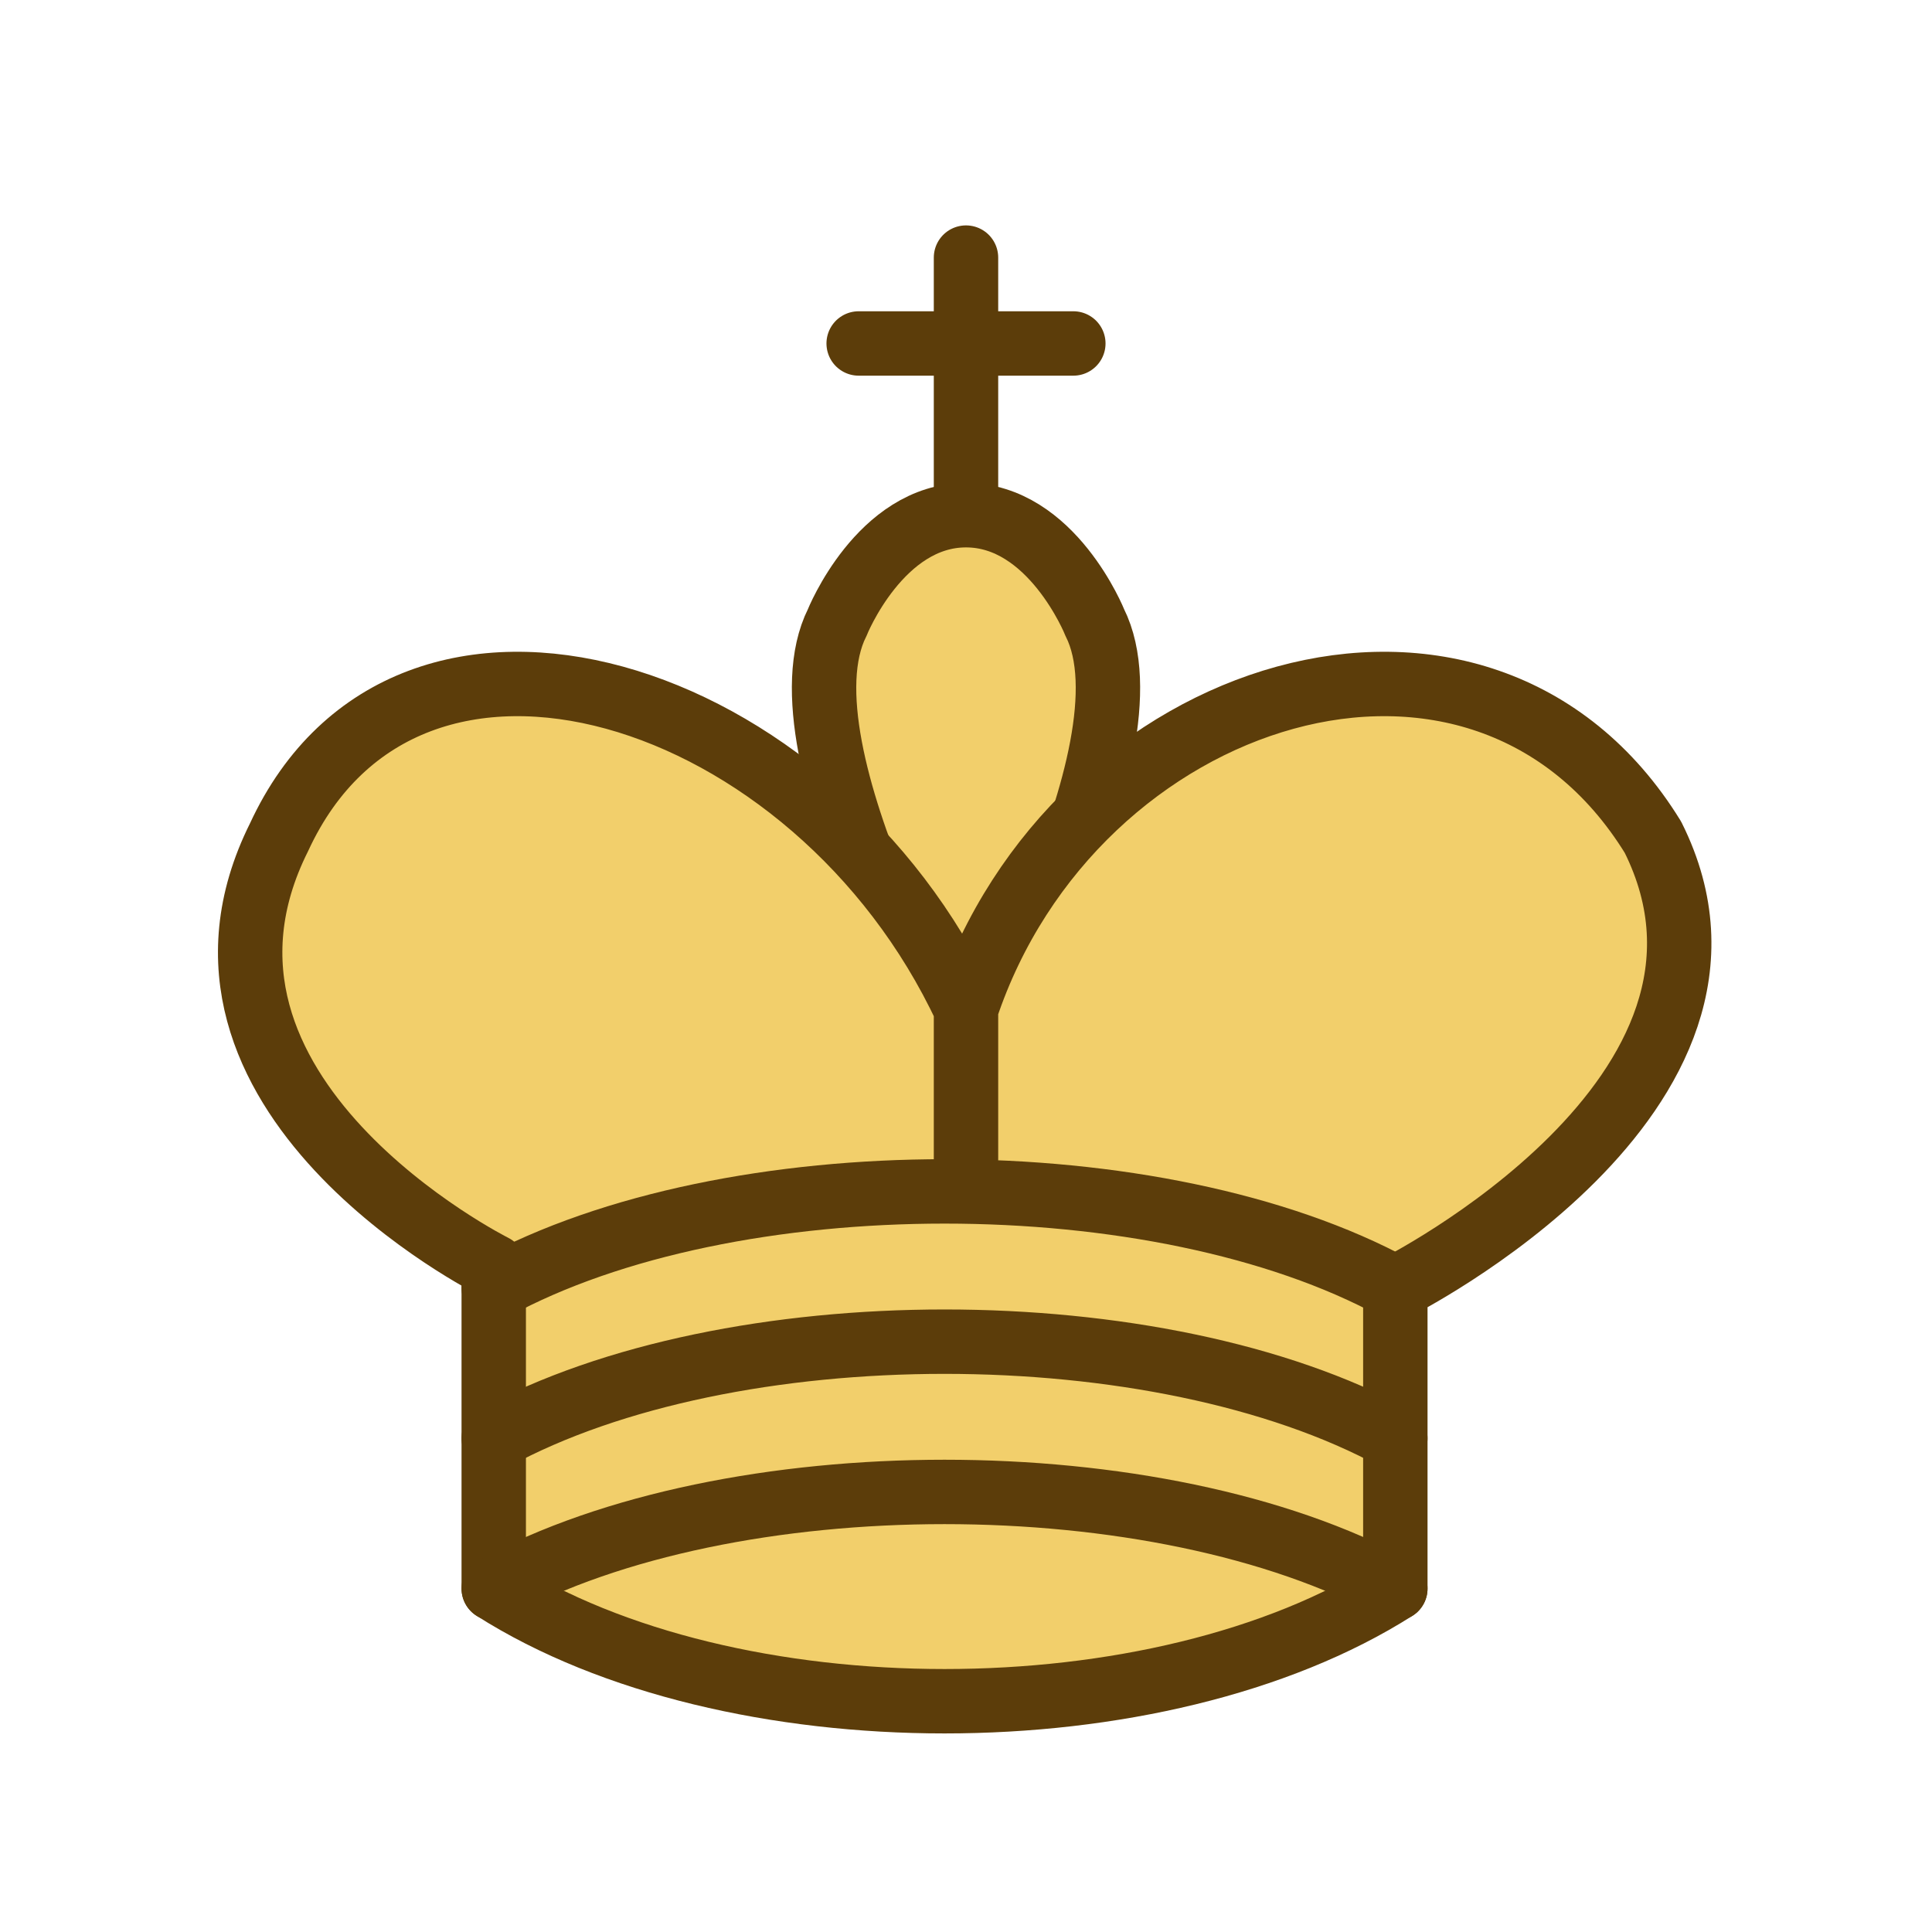
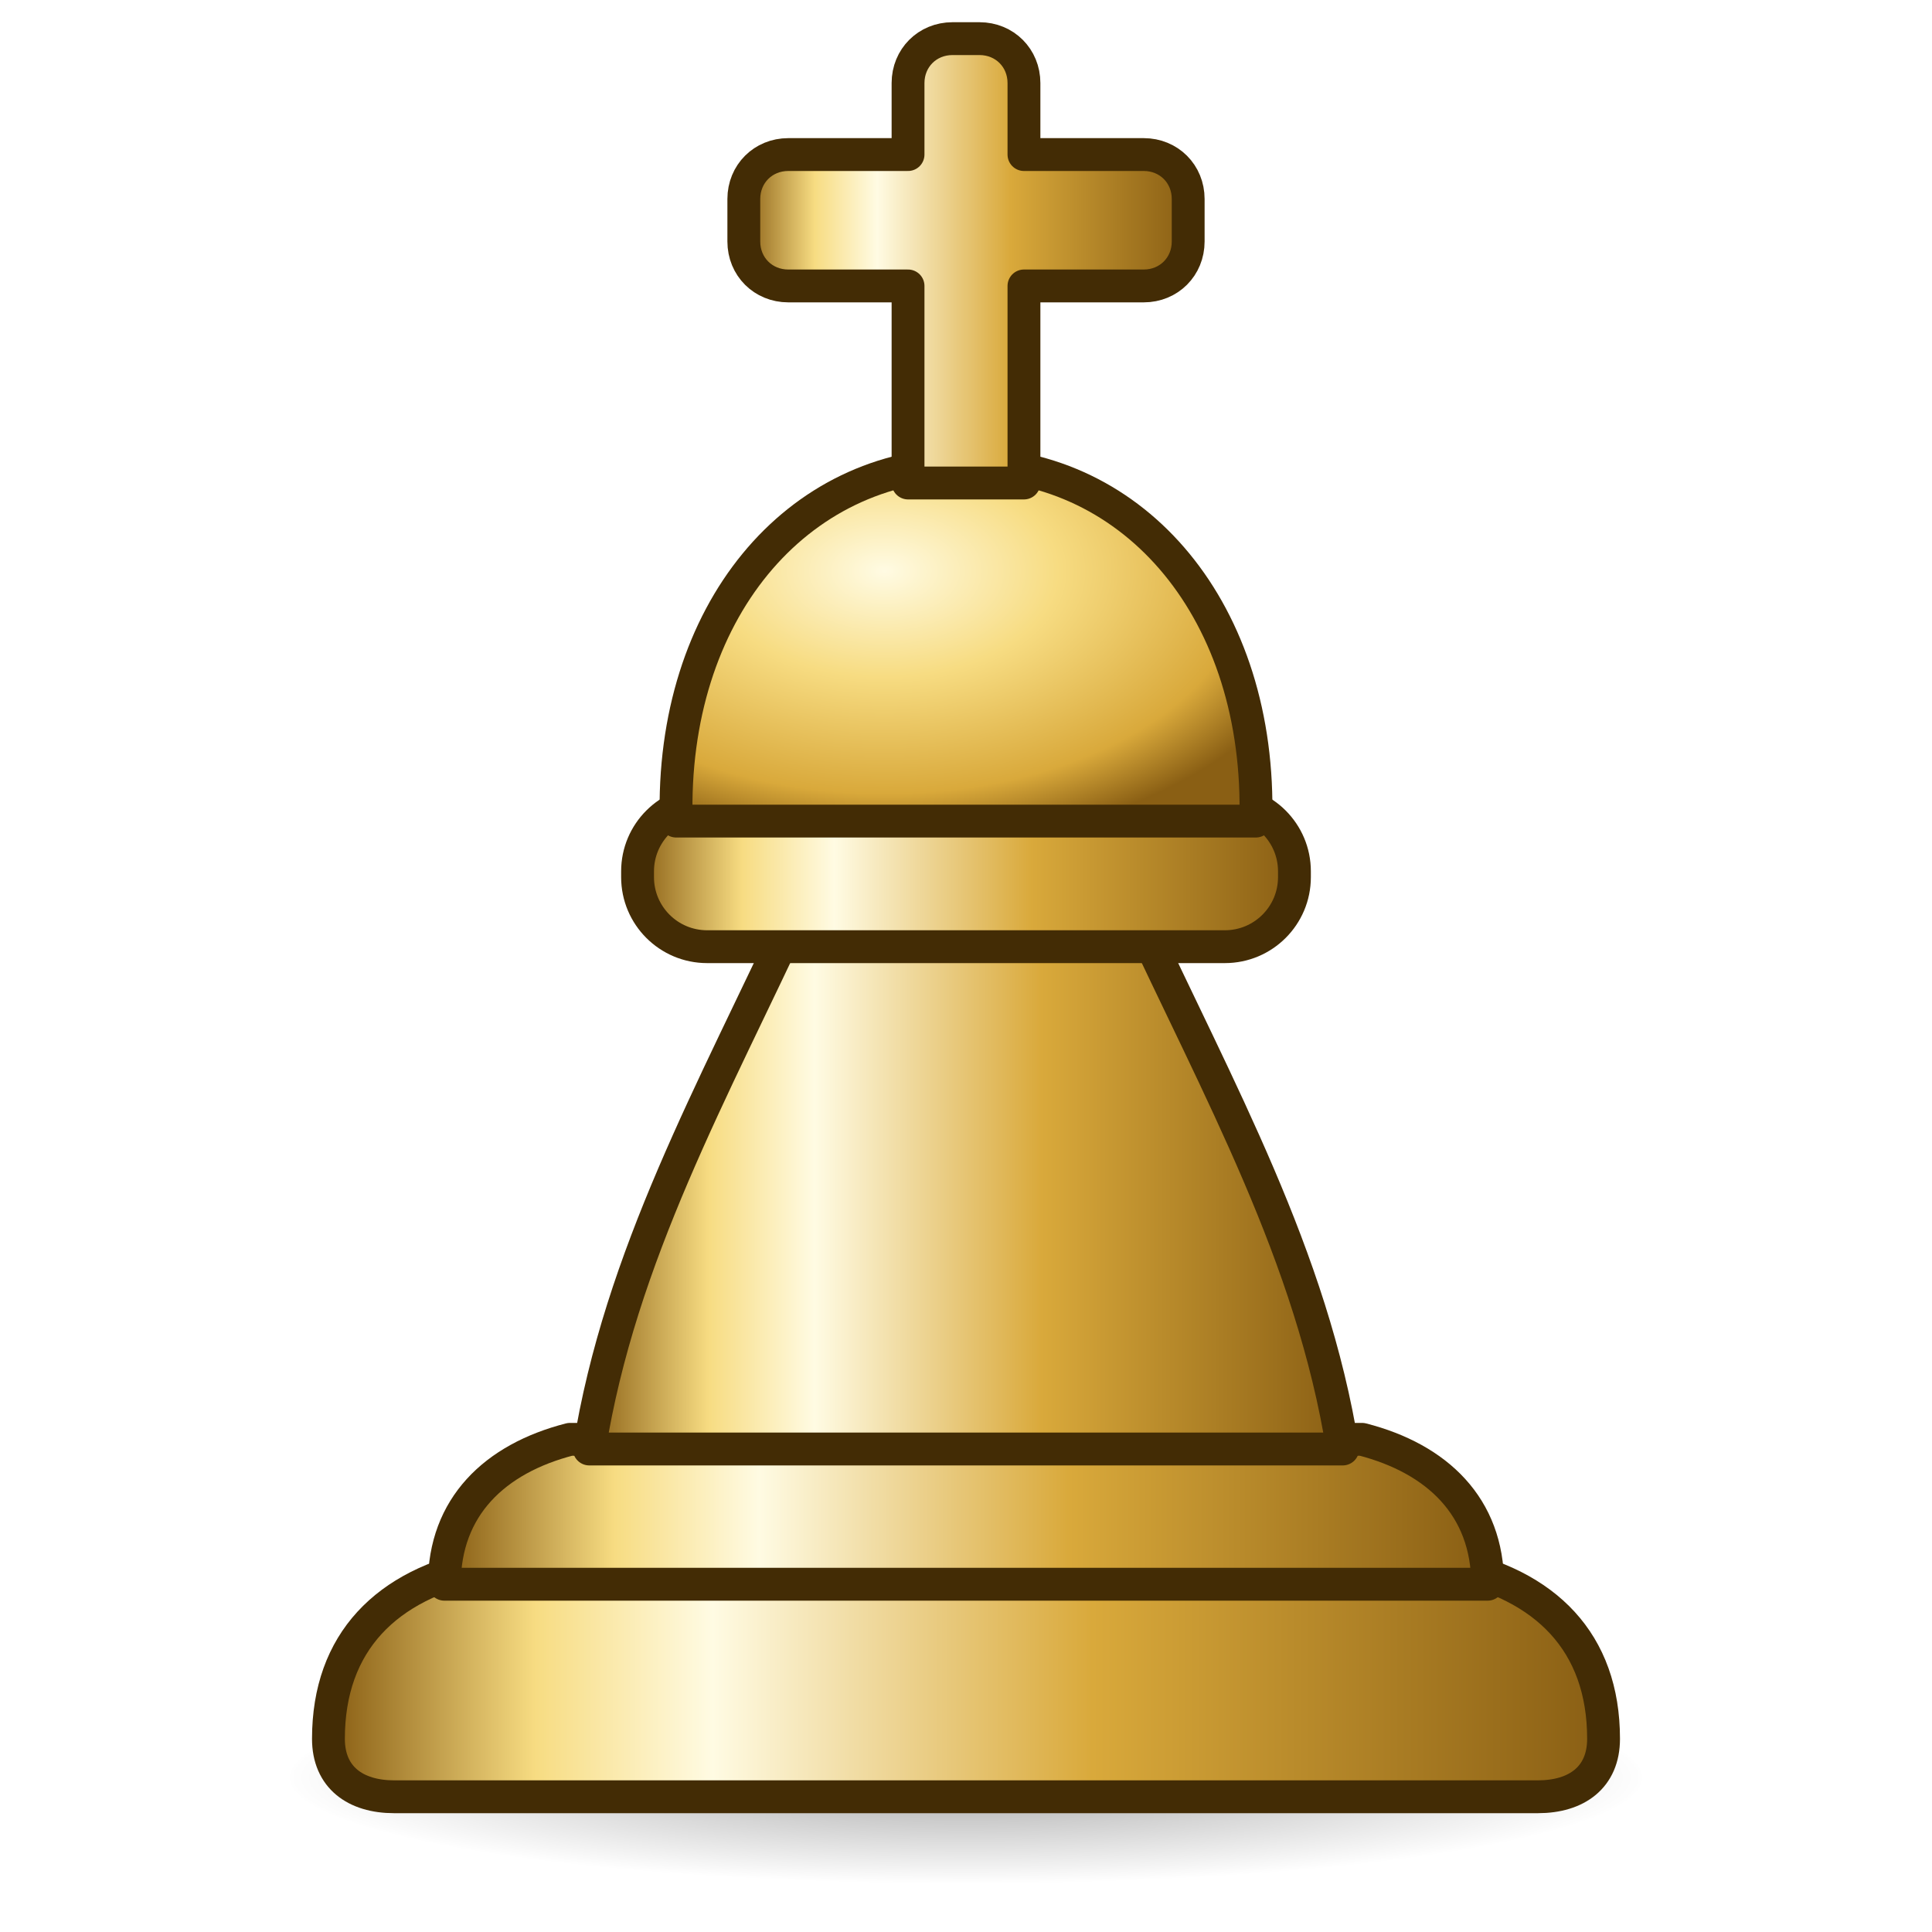
- <svg xmlns="http://www.w3.org/2000/svg" width="45" height="45">
-   <g fill="#5C3D0A">
-     <g fill="none" fill-rule="evenodd" stroke="#5C3D0A" stroke-width="1.5" stroke-linecap="round" stroke-linejoin="round">
-       <path d="M22.5 11.63V6M20 8h5" stroke-linejoin="miter" />
-       <path d="M22.5 25s4.5-7.5 3-10.5c0 0-1-2.5-3-2.5s-3 2.5-3 2.5c-1.5 3 3 10.5 3 10.5" fill="#F2CF6B" stroke-linecap="butt" stroke-linejoin="miter" />
-       <path d="M11.5 37c5.5 3.5 15.5 3.5 21 0v-7s9-4.5 6-10.5c-4-6.5-13.5-3.5-16 4V27v-3.5c-3.5-7.5-13-10.5-16-4-3 6 5 10 5 10V37z" fill="#F2CF6B" />
-       <path d="M11.5 30c5.5-3 15.5-3 21 0m-21 3.5c5.5-3 15.5-3 21 0m-21 3.5c5.5-3 15.5-3 21 0" />
-     </g>
+ <svg xmlns="http://www.w3.org/2000/svg" width="45" height="45" viewBox="0 0 100 100">
+   <defs>
+     <linearGradient id="zy" x1="0" y1="0" x2="1" y2="0">
+       <stop offset="0" stop-color="#8A5F14" />
+       <stop offset=".16" stop-color="#F7DC82" />
+       <stop offset=".3" stop-color="#FFFBE3" />
+       <stop offset=".6" stop-color="#D9A93B" />
+       <stop offset="1" stop-color="#8A5F14" />
+     </linearGradient>
+     <radialGradient id="ku" cx=".36" cy=".3" r=".78">
+       <stop offset="0" stop-color="#FFFBE3" />
+       <stop offset=".38" stop-color="#F7DC82" />
+       <stop offset=".8" stop-color="#D9A93B" />
+       <stop offset="1" stop-color="#8A5F14" />
+     </radialGradient>
+     <radialGradient id="sch" cx=".5" cy=".5" r=".5">
+       <stop offset="0" stop-color="#000" stop-opacity=".34" />
+       <stop offset="1" stop-color="#000" stop-opacity="0" />
+     </radialGradient>
+   </defs>
+   <ellipse cx="50" cy="92" rx="35" ry="5.5" fill="url(#sch)" />
+   <g fill="url(#zy)" stroke="#432C05" stroke-width="1.7" stroke-linejoin="round">
+     <path d="M17 90c0-5 3-8 8-9h50c5 1 8 4 8 9 0 2-1.4 3-3.4 3H20.4C18.4 93 17 92 17 90z" />
+   </g>
+   <g fill="url(#zy)" stroke="#432C05" stroke-width="1.7" stroke-linejoin="round">
+     <path d="M23 82c0-4 2.6-6.5 6.5-7.5h41c3.9 1 6.5 3.5 6.5 7.5z" />
+   </g>
+   <g fill="url(#zy)" stroke="#432C05" stroke-width="1.7" stroke-linejoin="round">
+     <path d="M30.5 75c1.6-10 6.4-18.5 10.8-28h17.4c4.4 9.5 9.2 18 10.8 28z" />
+   </g>
+   <g fill="url(#zy)" stroke="#432C05" stroke-width="1.7" stroke-linejoin="round">
+     <rect x="33" y="41.5" width="34" height="7.5" rx="3.6" />
+   </g>
+   <g fill="url(#ku)" stroke="#432C05" stroke-width="1.7" stroke-linejoin="round">
+     <path d="M35 42.5c-.3-10.8 6.2-18.5 15-18.5s15.3 7.7 15 18.5z" />
+   </g>
+   <g fill="url(#zy)" stroke="#432C05" stroke-width="1.7" stroke-linejoin="round">
+     <path d="M47 25V14.8h-6.2c-1.3 0-2.3-1-2.3-2.3v-2.2c0-1.3 1-2.3 2.3-2.3H47V4.3C47 3 48 2 49.3 2h1.4C52 2 53 3 53 4.3V8h6.2c1.3 0 2.3 1 2.3 2.3v2.2c0 1.3-1 2.3-2.3 2.3H53V25z" />
  </g>
</svg>
